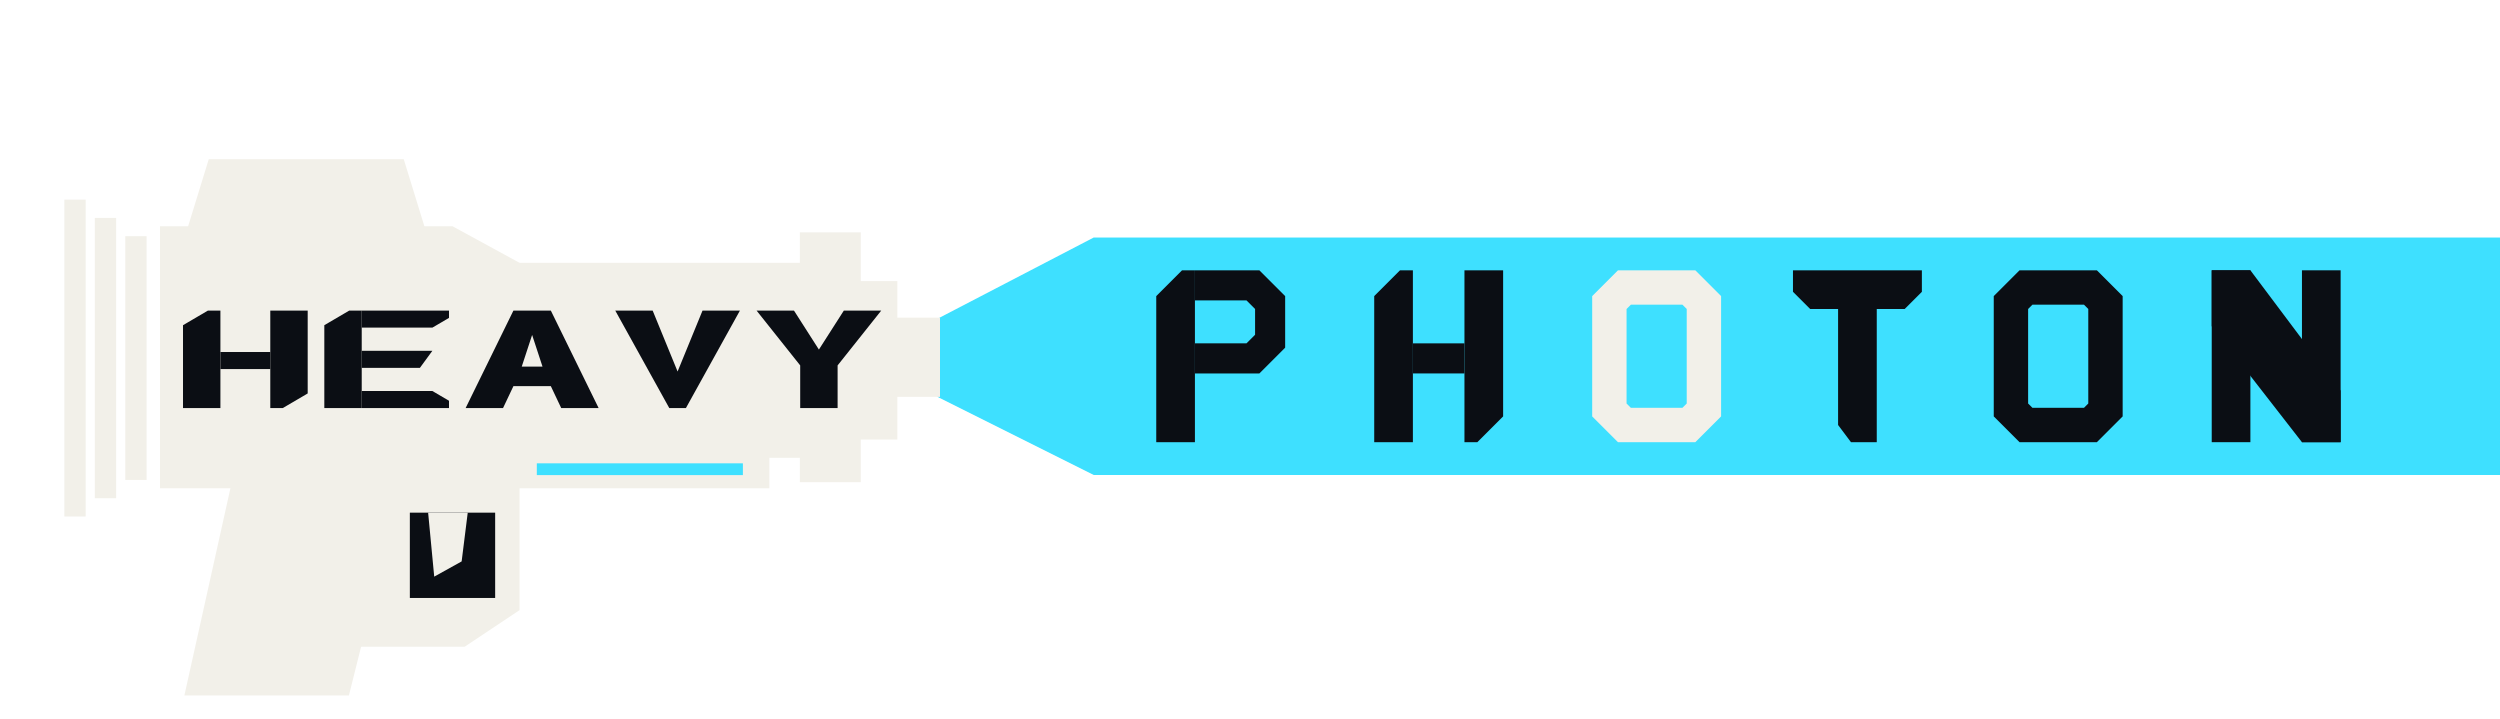
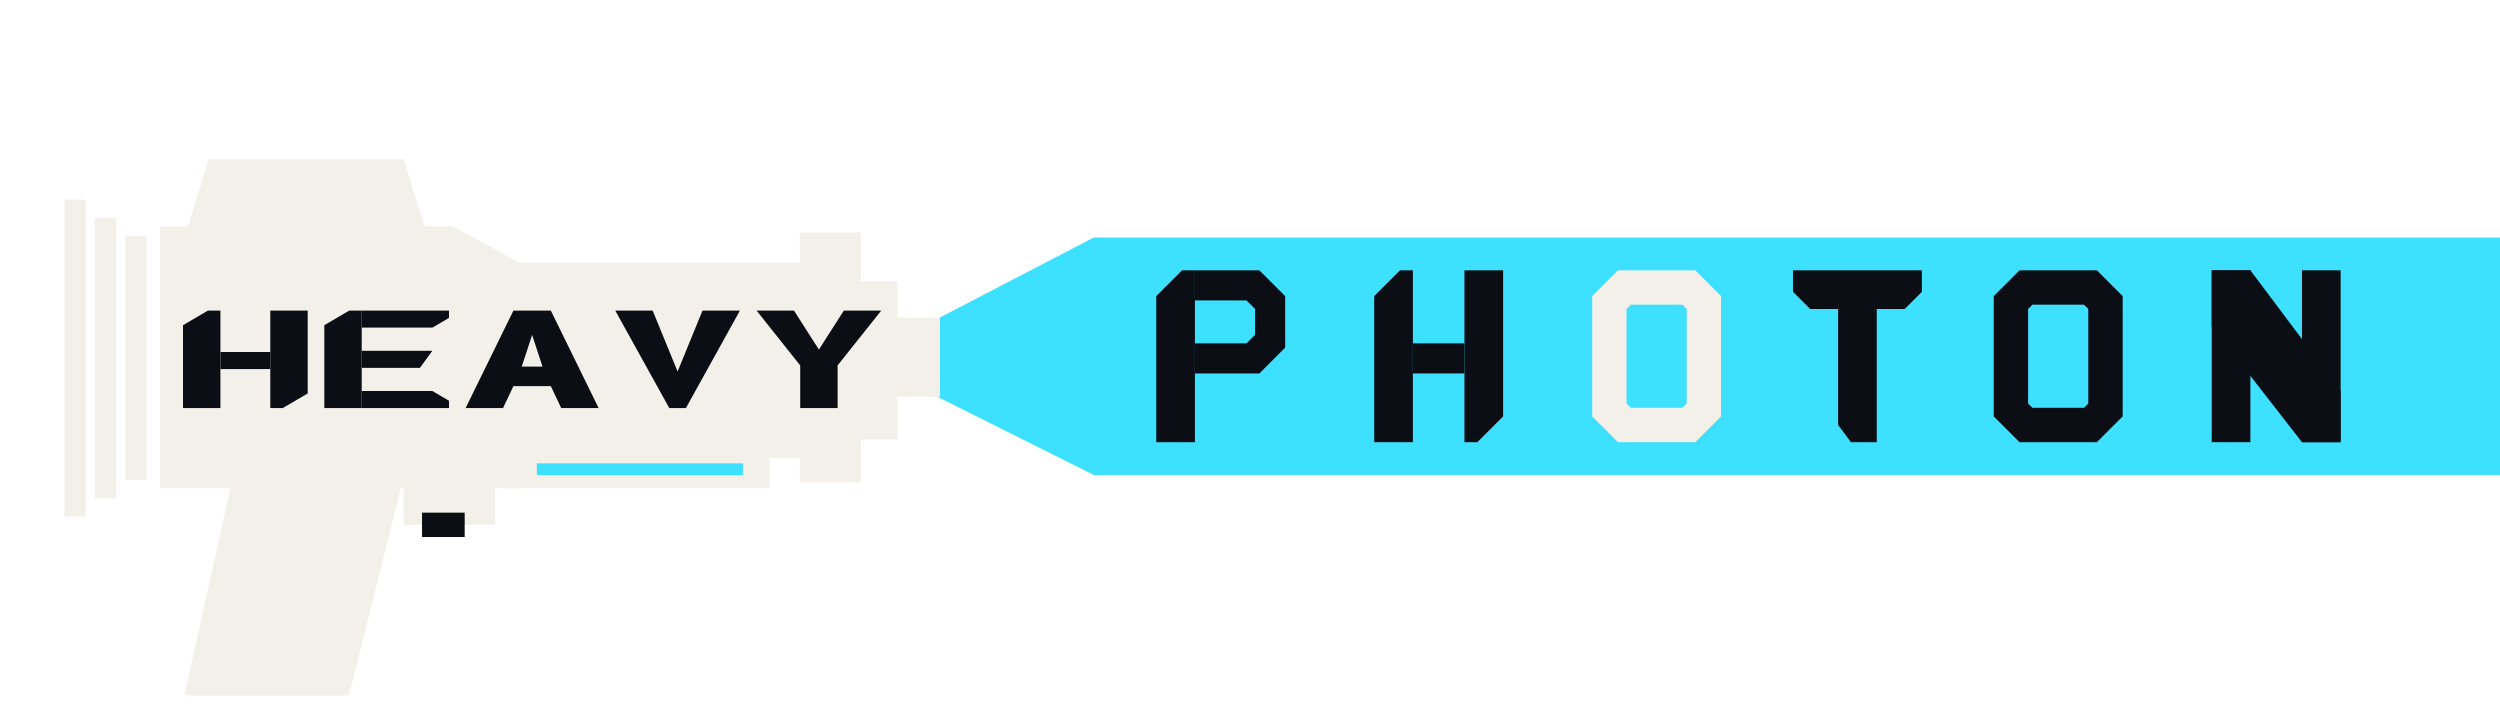
<svg xmlns="http://www.w3.org/2000/svg" viewBox="0 0 1600 460" width="1600" height="460" version="1.1" id="svg45">
  <defs id="defs45" />
  <rect width="1600" height="460" fill="#0b0e14" id="rect1" x="0" y="0" style="display:none" />
  <g id="beam">
    <path fill="#3EE0FF" d="M600,204 L700,152 L1600,152 L1600,304 L700,304 L600,254 Z" id="path1" />
  </g>
  <g id="word-photon" transform="translate(740 173) scale(1.375)">
    <g id="photon-p0" transform="translate(0.0 0)">
      <g fill="#063c50" transform="translate(5.090909,5.818182)" id="g2" style="display:none">
        <path fill-rule="evenodd" d="M 18,0 H 48 L 60,12 V 36 L 48,48 H 18 V 34 h 24 l 4,-4 V 18 L 42,14 H 18 Z" id="path2" />
        <polygon points="12,0 18,0 18,80 0,80 0,12 " id="polygon2" />
      </g>
      <g fill="#b9f4ff" transform="translate(-2.181818,-2.181818)" id="g3" style="display:none">
        <path fill-rule="evenodd" d="M 18,0 H 48 L 60,12 V 36 L 48,48 H 18 V 34 h 24 l 4,-4 V 18 L 42,14 H 18 Z" id="path3" />
        <polygon points="18,80 0,80 0,12 12,0 18,0 " id="polygon3" />
      </g>
      <g fill="#0B0E14" id="g4">
        <path fill-rule="evenodd" transform="translate(0 0)" d="M18,0 L48,0 L60,12 L60,36 L48,48 L18,48 L18,34 L42,34 L46,30 L46,18 L42,14 L18,14 Z" id="path4" />
        <polygon points="0,12 12,0 18,0 18,80 0,80" id="polygon4" />
      </g>
    </g>
    <g id="photon-h1" transform="translate(101.4545 0)">
      <g fill="#063c50" transform="translate(5.090909,5.818182)" id="g6" style="display:none">
        <rect x="18" y="34" width="24" height="14" id="rect4" />
        <polygon points="18,0 18,80 0,80 0,12 12,0 " id="polygon5" />
        <polygon points="60,68 48,80 42,80 42,0 60,0 " id="polygon6" />
      </g>
      <g fill="#b9f4ff" transform="translate(-2.181818,-2.181818)" id="g8" style="display:none">
        <rect x="18" y="34" width="24" height="14" id="rect6" />
        <polygon points="12,0 18,0 18,80 0,80 0,12 " id="polygon7" />
        <polygon points="60,0 60,68 48,80 42,80 42,0 " id="polygon8" />
      </g>
      <g fill="#0b0e14" id="g10" style="display:inline">
        <rect x="18" y="34" width="24" height="14" id="rect8" />
        <polygon points="0,12 12,0 18,0 18,80 0,80 " id="polygon9" />
        <polygon points="42,0 60,0 60,68 48,80 42,80 " id="polygon10" />
      </g>
    </g>
    <g id="photon-o2" transform="translate(202.9091 0)">
      <g fill="#063c50" transform="translate(5.090909,5.818182)" id="g11" style="display:none">
        <path fill-rule="evenodd" d="M 12,0 H 48 L 60,12 V 68 L 48,80 H 12 L 0,68 V 12 Z m 6,16 h 24 l 2,2 v 44 l -2,2 H 18 L 16,62 V 18 Z" id="path10" />
      </g>
      <g fill="#b9f4ff" transform="translate(-2.181818,-2.181818)" id="g12" style="display:none">
        <path fill-rule="evenodd" d="M 12,0 H 48 L 60,12 V 68 L 48,80 H 12 L 0,68 V 12 Z m 6,16 h 24 l 2,2 v 44 l -2,2 H 18 L 16,62 V 18 Z" id="path11" />
      </g>
      <g fill="#f2f0e9" id="g13" style="display:inline">
        <path fill-rule="evenodd" d="M 12,0 H 48 L 60,12 V 68 L 48,80 H 12 L 0,68 V 12 Z m 6,16 h 24 l 2,2 v 44 l -2,2 H 18 L 16,62 V 18 Z" id="path12" />
      </g>
    </g>
    <g id="photon-t3" transform="translate(296.3636 0)">
      <g fill="#063c50" transform="translate(5.090909,5.818182)" id="g14" style="display:none">
        <polygon points="60,10 52,18 8,18 0,10 0,0 60,0 " id="polygon13" />
        <polygon points="39,80 27,80 21,72 21,14 39,14 " id="polygon14" />
      </g>
      <g fill="#b9f4ff" transform="translate(-2.181818,-2.181818)" id="g16" style="display:none">
        <polygon points="52,18 8,18 0,10 0,0 60,0 60,10 " id="polygon15" />
        <polygon points="27,80 21,72 21,14 39,14 39,80 " id="polygon16" />
      </g>
      <g fill="#0b0e14" id="g18" style="display:inline">
        <polygon points="8,18 0,10 0,0 60,0 60,10 52,18 " id="polygon17" />
        <polygon points="21,72 21,14 39,14 39,80 27,80 " id="polygon18" />
      </g>
    </g>
    <g id="photon-o4" transform="translate(389.8182 0)">
      <g fill="#063c50" transform="translate(5.090909,5.818182)" id="g19" style="display:none">
        <path fill-rule="evenodd" d="M 12,0 H 48 L 60,12 V 68 L 48,80 H 12 L 0,68 V 12 Z m 6,16 h 24 l 2,2 v 44 l -2,2 H 18 L 16,62 V 18 Z" id="path18" />
      </g>
      <g fill="#b9f4ff" transform="translate(-2.181818,-2.181818)" id="g20" style="display:none">
        <path fill-rule="evenodd" d="M 12,0 H 48 L 60,12 V 68 L 48,80 H 12 L 0,68 V 12 Z m 6,16 h 24 l 2,2 v 44 l -2,2 H 18 L 16,62 V 18 Z" id="path19" />
      </g>
      <g fill="#0b0e14" id="g21" style="display:inline">
        <path fill-rule="evenodd" d="M 12,0 H 48 L 60,12 V 68 L 48,80 H 12 L 0,68 V 12 Z m 6,16 h 24 l 2,2 v 44 l -2,2 H 18 L 16,62 V 18 Z" id="path20" />
      </g>
    </g>
    <g id="photon-n5" transform="translate(491.2727 0)">
      <g fill="#063c50" transform="translate(5.090909,5.818182)" id="g22" style="display:none">
        <rect x="0" y="0" width="18" height="80" id="rect21" />
        <rect x="42" y="0" width="18" height="80" id="rect22" />
        <polygon points="60,56 60,80 42,80 0,26 0,0 18,0 " id="polygon22" />
      </g>
      <g fill="#b9f4ff" transform="translate(-2.181818,-2.181818)" id="g24" style="display:none">
        <rect x="0" y="0" width="18" height="80" id="rect23" />
        <rect x="42" y="0" width="18" height="80" id="rect24" />
        <polygon points="60,56 60,80 42,80 0,26 0,0 18,0 " id="polygon24" />
      </g>
      <g fill="#0b0e14" id="g26" style="display:inline">
        <rect x="0" y="0" width="18" height="80" id="rect25" />
        <rect x="42" y="0" width="18" height="80" id="rect26" />
        <polygon points="60,80 42,80 0,26 0,0 18,0 60,56 " id="polygon26" />
      </g>
    </g>
  </g>
  <g id="gun" transform="translate(40 20) scale(1.95)">
    <g id="grip">
      <g fill="#F2F0E9" id="g30">
        <path d="M56,146 L112,146 L94,218 L40,218 Z" id="path29" />
      </g>
    </g>
    <g id="body">
      <g fill="#F2F0E9" id="g31">
        <path d="M32,64 L128,64 L150,76 L150,150 L32,150 Z" id="path30" />
      </g>
    </g>
    <g id="sight">
      <g fill="#F2F0E9" id="g33">
        <path d="M48,42 L112,42 L120,68 L40,68 Z" id="path32" />
      </g>
    </g>
    <g id="trigger">
      <g fill="#F2F0E9" id="g34">
-         <path d="M110,146 L150,146 L150,190 L132,202 L96,202 Z" id="rect33" />
+         <rect x="112" y="146" width="30" height="16" id="rect33" />
      </g>
-       <path d="M114,158 L142,158 L142,186 L114,186 Z" fill="#0B0E14" id="rect34" />
-       <path d="M120,158 L133,158 L131,174 L122,179 Z" fill="#F2F0E9" id="trigger-blade" />
+       <rect x="118" y="158" width="14" height="8" fill="#0B0E14" id="rect34" />
    </g>
    <g id="barrel">
      <g fill="#F2F0E9" id="g35">
        <path d="M146,76 L246,76 L246,140 L146,140 Z" id="path34" />
      </g>
    </g>
    <g id="muzzle">
      <g fill="#F2F0E9" id="g36">
        <path d="M242,66 L262,66 L262,82 L274,82 L274,134 L262,134 L262,148 L242,148 Z" id="path35" />
      </g>
    </g>
    <g id="tip">
      <g fill="#F2F0E9" id="g37">
        <rect x="270" y="94" width="18" height="26" id="rect36" />
      </g>
    </g>
  </g>
  <g id="shelf" transform="matrix(1.95,0,0,1.95,40,20)">
    <g fill="#F2F0E9" id="g32">
      <path d="M146,128 L232,128 L232,150 L146,150 Z" id="path31" />
    </g>
    <rect x="155.674" y="141.81" width="67.632" height="3.863" fill="#3ee0ff" id="rect32" style="stroke-width:0.586" />
  </g>
  <g id="fin-1" transform="matrix(1.95,0,0,1.95,37.28036,-0.9412393)">
    <g fill="#f2f0e9" id="g27">
      <rect x="2" y="66" width="7" height="104" id="rect27" />
    </g>
  </g>
  <g id="fin-2" transform="matrix(1.95,0,0,1.95,37.28036,-0.9412393)">
    <g fill="#f2f0e9" id="g28">
      <rect x="12" y="72" width="7" height="92" id="rect28" />
    </g>
  </g>
  <g id="fin-3" transform="matrix(1.95,0,0,1.95,37.28036,-0.9412393)">
    <g fill="#f2f0e9" id="g29">
      <rect x="22" y="78" width="7" height="80" id="rect29" />
    </g>
  </g>
  <g id="word-heavy" fill="#0b0e14" transform="matrix(1.329981,0,0,0.78,117.1231,198.7644)">
    <g id="heavy-h0">
      <g id="g38">
        <rect x="18" y="34" width="24" height="14" id="rect37" />
        <polygon points="18,80 0,80 0,12 12,0 18,0 " id="polygon37" />
        <polygon points="48,80 42,80 42,0 60,0 60,68 " id="polygon38" />
      </g>
    </g>
    <g id="heavy-e1" transform="translate(68)">
      <g id="g42">
        <polygon points="18,80 0,80 0,12 12,0 18,0 " id="polygon39" />
        <polygon points="52,14 18,14 18,0 60,0 60,6 " id="polygon40" />
        <polygon points="18,47 18,33 52,33 46,47 " id="polygon41" />
        <polygon points="60,80 18,80 18,66 52,66 60,74 " id="polygon42" />
      </g>
    </g>
    <g id="heavy-a2" transform="translate(136)">
      <g id="g43">
        <path fill-rule="evenodd" d="M 23,0 H 41 L 64,80 H 46 L 41,62 H 23 L 18,80 H 0 Z m 9,20 5,26 H 27 Z" id="path42" />
      </g>
    </g>
    <g id="heavy-v3" transform="translate(208)">
      <g id="g44">
        <polygon points="42,0 60,0 34,80 26,80 0,0 18,0 30,50 " id="polygon43" />
      </g>
    </g>
    <g id="heavy-y4" transform="translate(276)">
      <g id="g45">
        <polygon points="42,0 60,0 39,45 39,80 21,80 21,45 0,0 18,0 30,32 " id="polygon44" />
      </g>
    </g>
  </g>
</svg>
